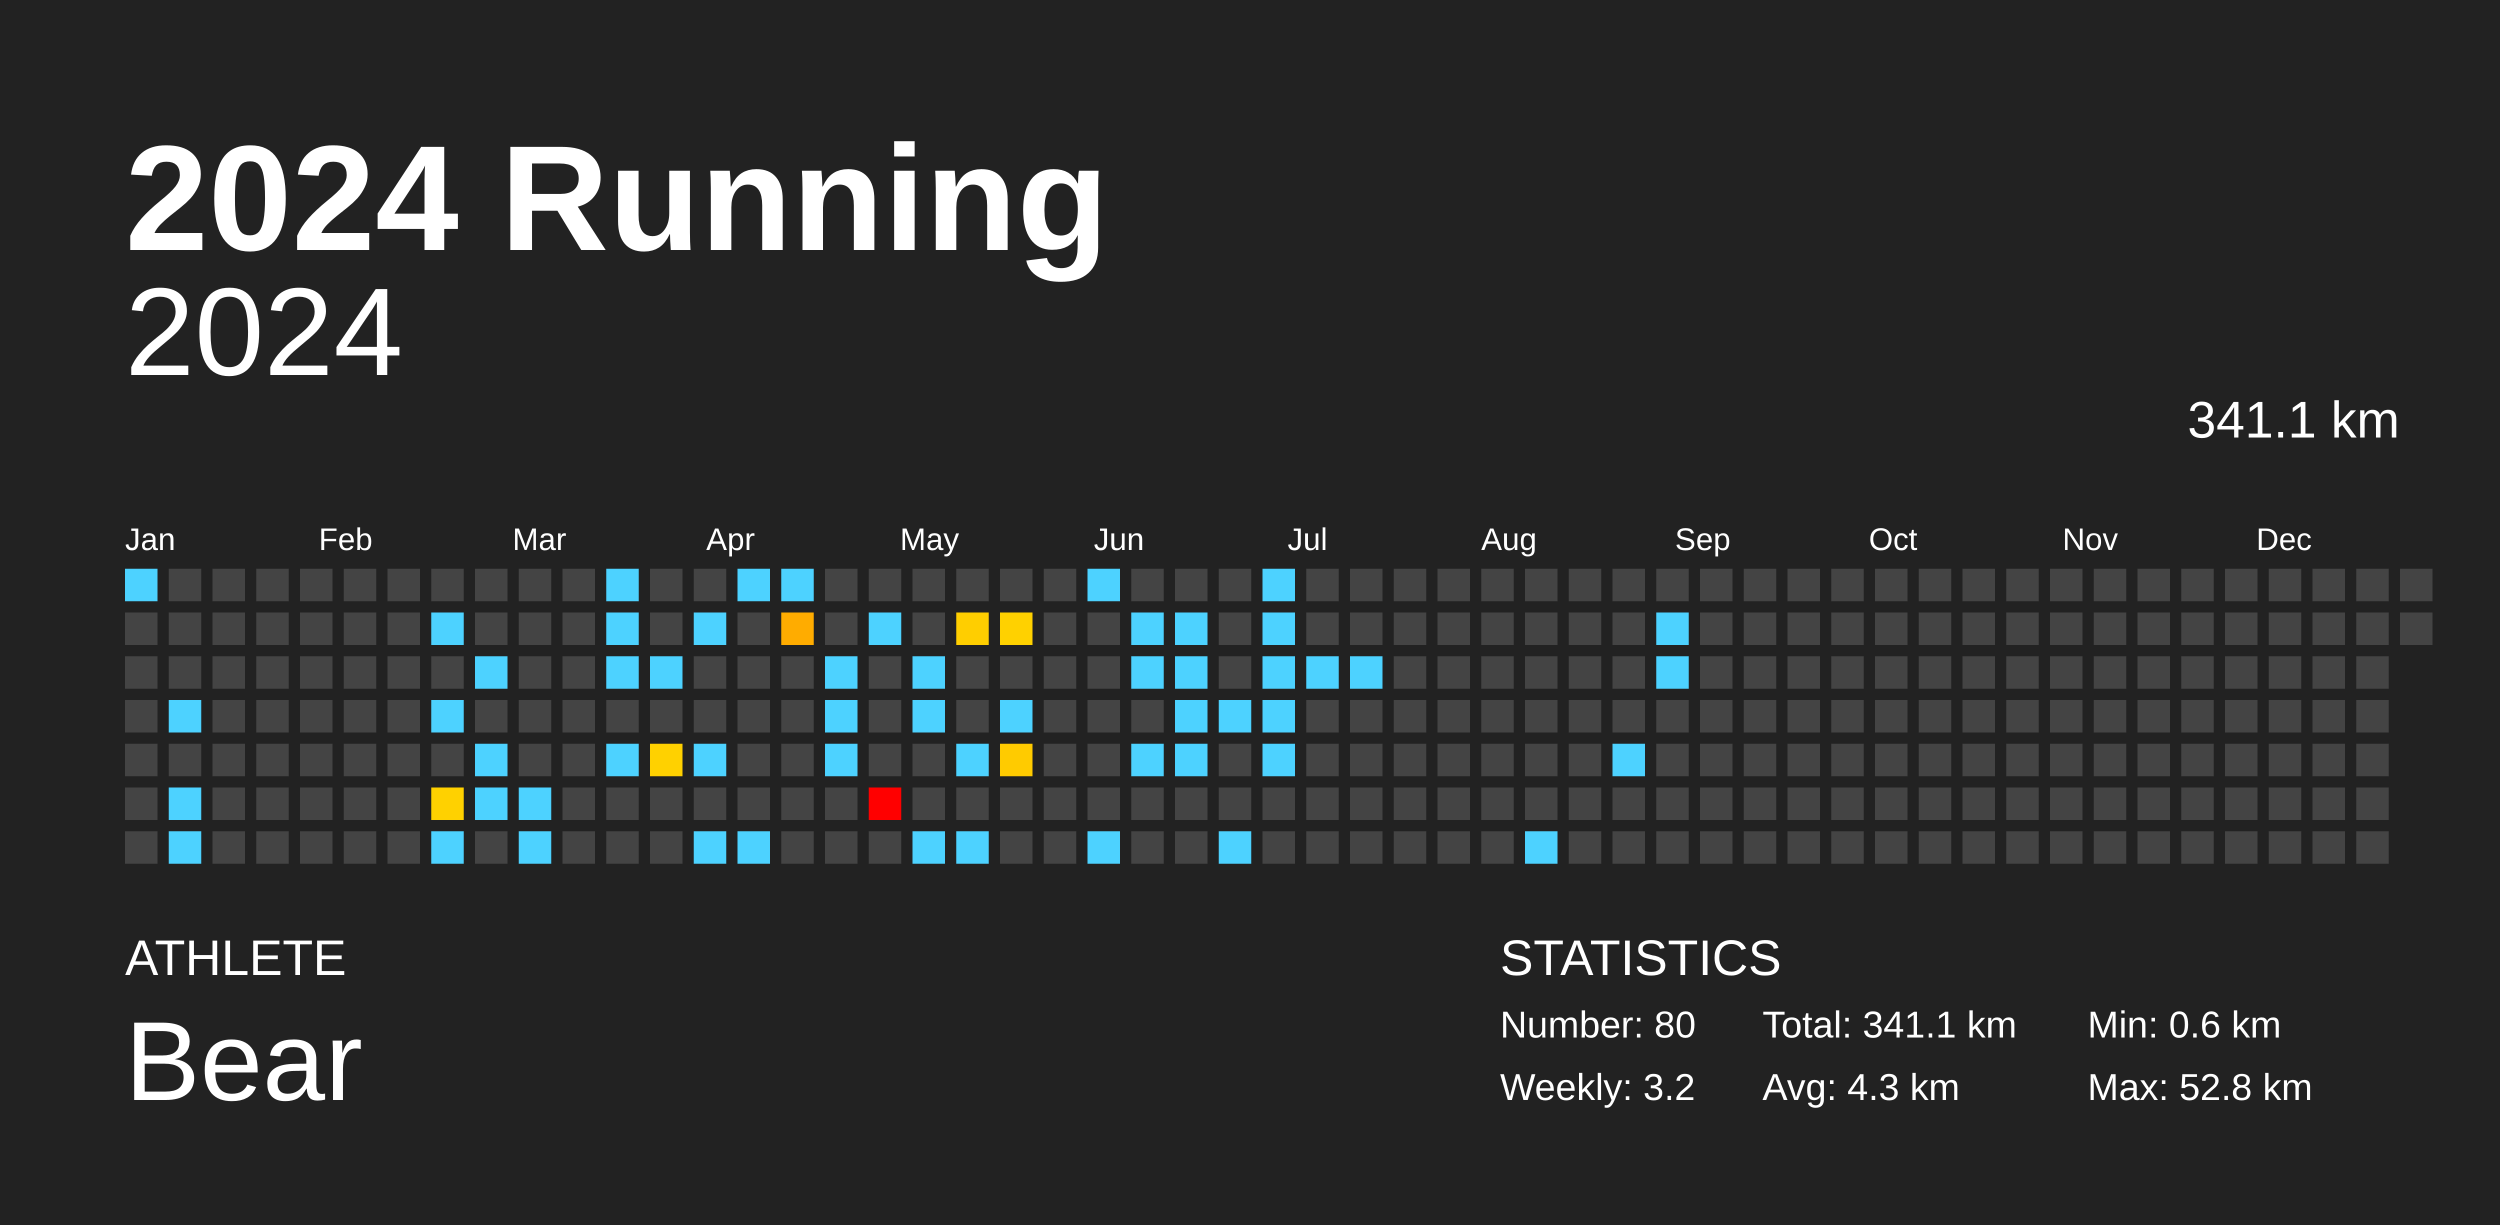
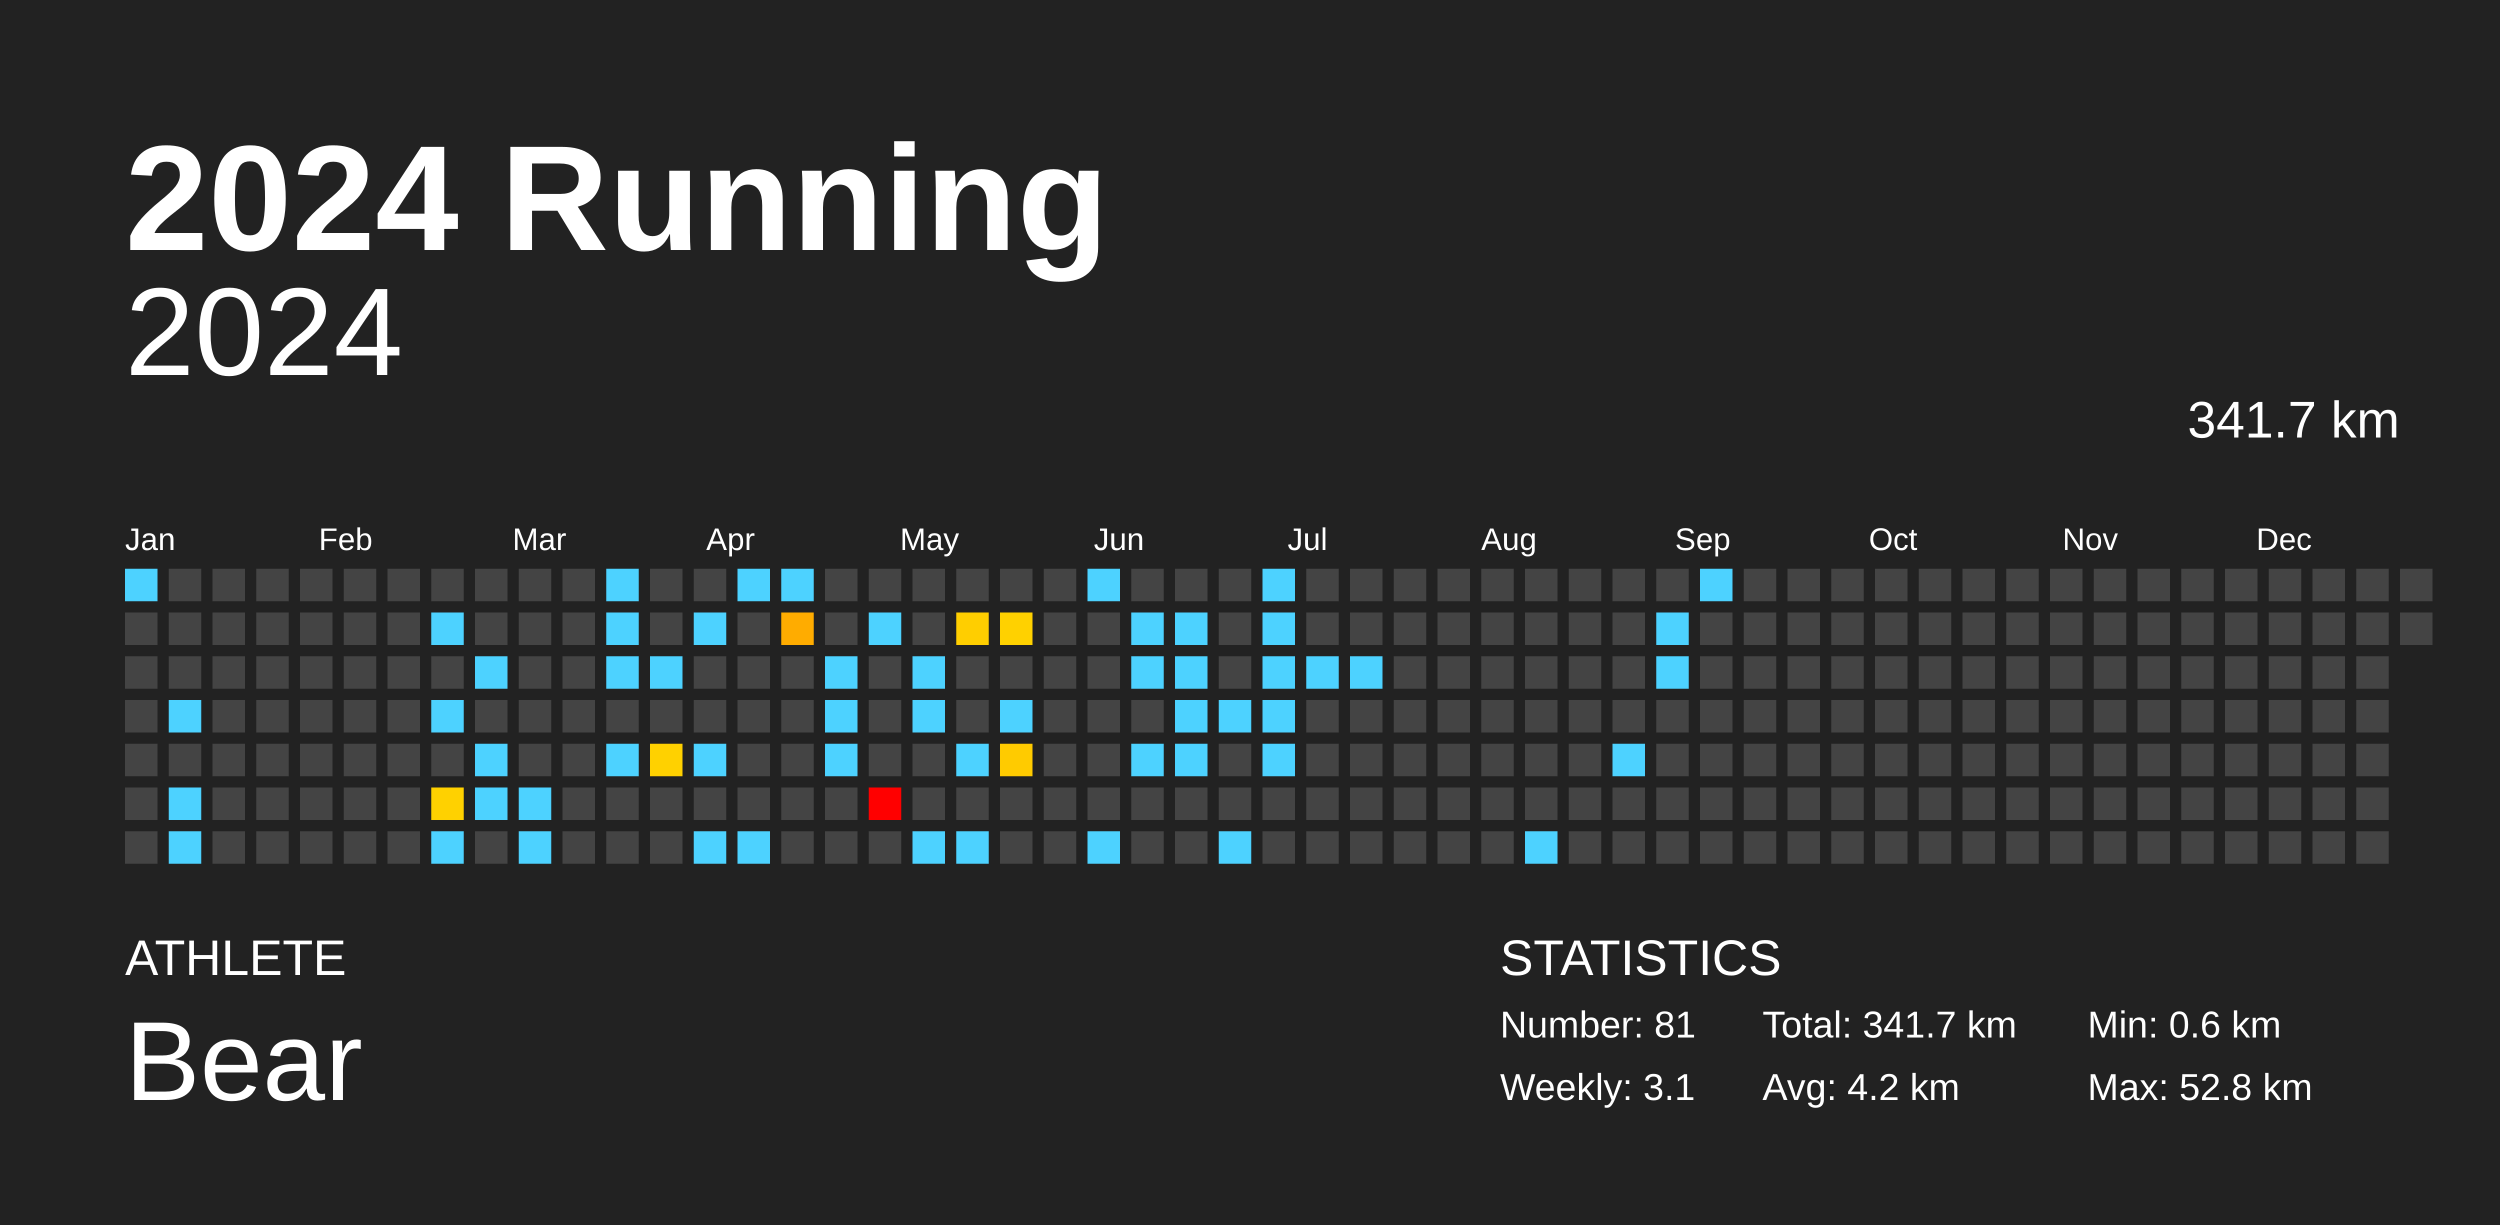
<svg xmlns="http://www.w3.org/2000/svg" baseProfile="full" height="98mm" version="1.1" viewBox="0,0,200,98" width="200mm">
  <defs />
  <rect fill="#222222" height="98" width="200" x="0" y="0" />
  <text fill="#FFFFFF" style="font-size:12px; font-family:Arial; font-weight:bold;" x="10" y="20">2024 Running</text>
  <text fill="#FFFFFF" style="font-size:4px; font-family:Arial" x="10" y="78">ATHLETE</text>
  <text fill="#FFFFFF" style="font-size:9px; font-family:Arial" x="10" y="88">Bear</text>
  <text fill="#FFFFFF" style="font-size:4px; font-family:Arial" x="120" y="78">STATISTICS</text>
-   <text fill="#FFFFFF" style="font-size:3px; font-family:Arial" x="120" y="83">Number: 80</text>
-   <text fill="#FFFFFF" style="font-size:3px; font-family:Arial" x="120" y="88">Weekly: 3.2</text>
-   <text fill="#FFFFFF" style="font-size:3px; font-family:Arial" x="141" y="83">Total: 341.1 km</text>
-   <text fill="#FFFFFF" style="font-size:3px; font-family:Arial" x="141" y="88">Avg: 4.3 km</text>
+   <text fill="#FFFFFF" style="font-size:3px; font-family:Arial" x="120" y="83">Number: 81</text>
+   <text fill="#FFFFFF" style="font-size:3px; font-family:Arial" x="120" y="88">Weekly: 3.1</text>
+   <text fill="#FFFFFF" style="font-size:3px; font-family:Arial" x="141" y="83">Total: 341.7 km</text>
+   <text fill="#FFFFFF" style="font-size:3px; font-family:Arial" x="141" y="88">Avg: 4.2 km</text>
  <text fill="#FFFFFF" style="font-size:3px; font-family:Arial" x="167" y="83">Min: 0.6 km</text>
  <text fill="#FFFFFF" style="font-size:3px; font-family:Arial" x="167" y="88">Max: 52.8 km</text>
  <text alignment-baseline="hanging" fill="#FFFFFF" style="font-size:10.0px; font-family:Arial;" x="10" y="30">2024</text>
-   <text alignment-baseline="hanging" fill="#FFFFFF" style="font-size:4.125px; font-family:Arial;" x="175" y="35">341.1 km</text>
+   <text alignment-baseline="hanging" fill="#FFFFFF" style="font-size:4.125px; font-family:Arial;" x="175" y="35">341.7 km</text>
  <text fill="#FFFFFF" style="font-size:2.5px; font-family:Arial" x="10.0" y="44">Jan</text>
  <text fill="#FFFFFF" style="font-size:2.5px; font-family:Arial" x="25.5" y="44">Feb</text>
  <text fill="#FFFFFF" style="font-size:2.5px; font-family:Arial" x="41.0" y="44">Mar</text>
  <text fill="#FFFFFF" style="font-size:2.5px; font-family:Arial" x="56.5" y="44">Apr</text>
  <text fill="#FFFFFF" style="font-size:2.5px; font-family:Arial" x="72.0" y="44">May</text>
  <text fill="#FFFFFF" style="font-size:2.5px; font-family:Arial" x="87.5" y="44">Jun</text>
  <text fill="#FFFFFF" style="font-size:2.5px; font-family:Arial" x="103.0" y="44">Jul</text>
  <text fill="#FFFFFF" style="font-size:2.5px; font-family:Arial" x="118.5" y="44">Aug</text>
  <text fill="#FFFFFF" style="font-size:2.5px; font-family:Arial" x="134.0" y="44">Sep</text>
  <text fill="#FFFFFF" style="font-size:2.5px; font-family:Arial" x="149.5" y="44">Oct</text>
  <text fill="#FFFFFF" style="font-size:2.5px; font-family:Arial" x="165.0" y="44">Nov</text>
  <text fill="#FFFFFF" style="font-size:2.5px; font-family:Arial" x="180.5" y="44">Dec</text>
  <rect fill="#4dd2ff" height="2.6" width="2.6" x="10.0" y="45.5" />
  <rect fill="#444444" height="2.6" width="2.6" x="10.0" y="49.0" />
  <rect fill="#444444" height="2.6" width="2.6" x="10.0" y="52.5" />
  <rect fill="#444444" height="2.6" width="2.6" x="10.0" y="56.0" />
  <rect fill="#444444" height="2.6" width="2.6" x="10.0" y="59.5" />
  <rect fill="#444444" height="2.6" width="2.6" x="10.0" y="63.0" />
  <rect fill="#444444" height="2.6" width="2.6" x="10.0" y="66.5" />
  <rect fill="#444444" height="2.6" width="2.6" x="13.5" y="45.5" />
  <rect fill="#444444" height="2.6" width="2.6" x="13.5" y="49.0" />
  <rect fill="#444444" height="2.6" width="2.6" x="13.5" y="52.5" />
  <rect fill="#4dd2ff" height="2.6" width="2.6" x="13.5" y="56.0" />
  <rect fill="#444444" height="2.6" width="2.6" x="13.5" y="59.5" />
  <rect fill="#4dd2ff" height="2.6" width="2.6" x="13.5" y="63.0" />
  <rect fill="#4dd2ff" height="2.6" width="2.6" x="13.5" y="66.5" />
  <rect fill="#444444" height="2.6" width="2.6" x="17.0" y="45.5" />
  <rect fill="#444444" height="2.6" width="2.6" x="17.0" y="49.0" />
  <rect fill="#444444" height="2.6" width="2.6" x="17.0" y="52.5" />
  <rect fill="#444444" height="2.6" width="2.6" x="17.0" y="56.0" />
  <rect fill="#444444" height="2.6" width="2.6" x="17.0" y="59.5" />
  <rect fill="#444444" height="2.6" width="2.6" x="17.0" y="63.0" />
  <rect fill="#444444" height="2.6" width="2.6" x="17.0" y="66.5" />
  <rect fill="#444444" height="2.6" width="2.6" x="20.5" y="45.5" />
  <rect fill="#444444" height="2.6" width="2.6" x="20.5" y="49.0" />
  <rect fill="#444444" height="2.6" width="2.6" x="20.5" y="52.5" />
  <rect fill="#444444" height="2.6" width="2.6" x="20.5" y="56.0" />
  <rect fill="#444444" height="2.6" width="2.6" x="20.5" y="59.5" />
  <rect fill="#444444" height="2.6" width="2.6" x="20.5" y="63.0" />
  <rect fill="#444444" height="2.6" width="2.6" x="20.5" y="66.5" />
  <rect fill="#444444" height="2.6" width="2.6" x="24.0" y="45.5" />
  <rect fill="#444444" height="2.6" width="2.6" x="24.0" y="49.0" />
  <rect fill="#444444" height="2.6" width="2.6" x="24.0" y="52.5" />
  <rect fill="#444444" height="2.6" width="2.6" x="24.0" y="56.0" />
  <rect fill="#444444" height="2.6" width="2.6" x="24.0" y="59.5" />
  <rect fill="#444444" height="2.6" width="2.6" x="24.0" y="63.0" />
  <rect fill="#444444" height="2.6" width="2.6" x="24.0" y="66.5" />
  <rect fill="#444444" height="2.6" width="2.6" x="27.5" y="45.5" />
  <rect fill="#444444" height="2.6" width="2.6" x="27.5" y="49.0" />
  <rect fill="#444444" height="2.6" width="2.6" x="27.5" y="52.5" />
  <rect fill="#444444" height="2.6" width="2.6" x="27.5" y="56.0" />
  <rect fill="#444444" height="2.6" width="2.6" x="27.5" y="59.5" />
  <rect fill="#444444" height="2.6" width="2.6" x="27.5" y="63.0" />
  <rect fill="#444444" height="2.6" width="2.6" x="27.5" y="66.5" />
  <rect fill="#444444" height="2.6" width="2.6" x="31.0" y="45.5" />
  <rect fill="#444444" height="2.6" width="2.6" x="31.0" y="49.0" />
  <rect fill="#444444" height="2.6" width="2.6" x="31.0" y="52.5" />
  <rect fill="#444444" height="2.6" width="2.6" x="31.0" y="56.0" />
  <rect fill="#444444" height="2.6" width="2.6" x="31.0" y="59.5" />
  <rect fill="#444444" height="2.6" width="2.6" x="31.0" y="63.0" />
  <rect fill="#444444" height="2.6" width="2.6" x="31.0" y="66.5" />
  <rect fill="#444444" height="2.6" width="2.6" x="34.5" y="45.5" />
  <rect fill="#4dd2ff" height="2.6" width="2.6" x="34.5" y="49.0" />
  <rect fill="#444444" height="2.6" width="2.6" x="34.5" y="52.5" />
  <rect fill="#4dd2ff" height="2.6" width="2.6" x="34.5" y="56.0" />
  <rect fill="#444444" height="2.6" width="2.6" x="34.5" y="59.5" />
  <rect fill="#ffd100" height="2.6" width="2.6" x="34.5" y="63.0" />
  <rect fill="#4dd2ff" height="2.6" width="2.6" x="34.5" y="66.5" />
  <rect fill="#444444" height="2.6" width="2.6" x="38.0" y="45.5" />
  <rect fill="#444444" height="2.6" width="2.6" x="38.0" y="49.0" />
  <rect fill="#4dd2ff" height="2.6" width="2.6" x="38.0" y="52.5" />
  <rect fill="#444444" height="2.6" width="2.6" x="38.0" y="56.0" />
  <rect fill="#4dd2ff" height="2.6" width="2.6" x="38.0" y="59.5" />
  <rect fill="#4dd2ff" height="2.6" width="2.6" x="38.0" y="63.0" />
  <rect fill="#444444" height="2.6" width="2.6" x="38.0" y="66.5" />
  <rect fill="#444444" height="2.6" width="2.6" x="41.5" y="45.5" />
  <rect fill="#444444" height="2.6" width="2.6" x="41.5" y="49.0" />
  <rect fill="#444444" height="2.6" width="2.6" x="41.5" y="52.5" />
  <rect fill="#444444" height="2.6" width="2.6" x="41.5" y="56.0" />
  <rect fill="#444444" height="2.6" width="2.6" x="41.5" y="59.5" />
  <rect fill="#4dd2ff" height="2.6" width="2.6" x="41.5" y="63.0" />
  <rect fill="#4dd2ff" height="2.6" width="2.6" x="41.5" y="66.5" />
  <rect fill="#444444" height="2.6" width="2.6" x="45.0" y="45.5" />
  <rect fill="#444444" height="2.6" width="2.6" x="45.0" y="49.0" />
  <rect fill="#444444" height="2.6" width="2.6" x="45.0" y="52.5" />
  <rect fill="#444444" height="2.6" width="2.6" x="45.0" y="56.0" />
  <rect fill="#444444" height="2.6" width="2.6" x="45.0" y="59.5" />
  <rect fill="#444444" height="2.6" width="2.6" x="45.0" y="63.0" />
  <rect fill="#444444" height="2.6" width="2.6" x="45.0" y="66.5" />
  <rect fill="#4dd2ff" height="2.6" width="2.6" x="48.5" y="45.5" />
  <rect fill="#4dd2ff" height="2.6" width="2.6" x="48.5" y="49.0" />
  <rect fill="#4dd2ff" height="2.6" width="2.6" x="48.5" y="52.5" />
  <rect fill="#444444" height="2.6" width="2.6" x="48.5" y="56.0" />
  <rect fill="#4dd2ff" height="2.6" width="2.6" x="48.5" y="59.5" />
  <rect fill="#444444" height="2.6" width="2.6" x="48.5" y="63.0" />
  <rect fill="#444444" height="2.6" width="2.6" x="48.5" y="66.5" />
  <rect fill="#444444" height="2.6" width="2.6" x="52.0" y="45.5" />
  <rect fill="#444444" height="2.6" width="2.6" x="52.0" y="49.0" />
  <rect fill="#4dd2ff" height="2.6" width="2.6" x="52.0" y="52.5" />
  <rect fill="#444444" height="2.6" width="2.6" x="52.0" y="56.0" />
  <rect fill="#ffd100" height="2.6" width="2.6" x="52.0" y="59.5" />
  <rect fill="#444444" height="2.6" width="2.6" x="52.0" y="63.0" />
  <rect fill="#444444" height="2.6" width="2.6" x="52.0" y="66.5" />
  <rect fill="#444444" height="2.6" width="2.6" x="55.5" y="45.5" />
  <rect fill="#4dd2ff" height="2.6" width="2.6" x="55.5" y="49.0" />
  <rect fill="#444444" height="2.6" width="2.6" x="55.5" y="52.5" />
  <rect fill="#444444" height="2.6" width="2.6" x="55.5" y="56.0" />
  <rect fill="#4dd2ff" height="2.6" width="2.6" x="55.5" y="59.5" />
  <rect fill="#444444" height="2.6" width="2.6" x="55.5" y="63.0" />
  <rect fill="#4dd2ff" height="2.6" width="2.6" x="55.5" y="66.5" />
  <rect fill="#4dd2ff" height="2.6" width="2.6" x="59.0" y="45.5" />
  <rect fill="#444444" height="2.6" width="2.6" x="59.0" y="49.0" />
  <rect fill="#444444" height="2.6" width="2.6" x="59.0" y="52.5" />
  <rect fill="#444444" height="2.6" width="2.6" x="59.0" y="56.0" />
  <rect fill="#444444" height="2.6" width="2.6" x="59.0" y="59.5" />
  <rect fill="#444444" height="2.6" width="2.6" x="59.0" y="63.0" />
  <rect fill="#4dd2ff" height="2.6" width="2.6" x="59.0" y="66.5" />
  <rect fill="#4dd2ff" height="2.6" width="2.6" x="62.5" y="45.5" />
  <rect fill="#ffac00" height="2.6" width="2.6" x="62.5" y="49.0" />
  <rect fill="#444444" height="2.6" width="2.6" x="62.5" y="52.5" />
  <rect fill="#444444" height="2.6" width="2.6" x="62.5" y="56.0" />
  <rect fill="#444444" height="2.6" width="2.6" x="62.5" y="59.5" />
  <rect fill="#444444" height="2.6" width="2.6" x="62.5" y="63.0" />
  <rect fill="#444444" height="2.6" width="2.6" x="62.5" y="66.5" />
  <rect fill="#444444" height="2.6" width="2.6" x="66.0" y="45.5" />
  <rect fill="#444444" height="2.6" width="2.6" x="66.0" y="49.0" />
  <rect fill="#4dd2ff" height="2.6" width="2.6" x="66.0" y="52.5" />
  <rect fill="#4dd2ff" height="2.6" width="2.6" x="66.0" y="56.0" />
  <rect fill="#4dd2ff" height="2.6" width="2.6" x="66.0" y="59.5" />
  <rect fill="#444444" height="2.6" width="2.6" x="66.0" y="63.0" />
  <rect fill="#444444" height="2.6" width="2.6" x="66.0" y="66.5" />
  <rect fill="#444444" height="2.6" width="2.6" x="69.5" y="45.5" />
  <rect fill="#4dd2ff" height="2.6" width="2.6" x="69.5" y="49.0" />
  <rect fill="#444444" height="2.6" width="2.6" x="69.5" y="52.5" />
  <rect fill="#444444" height="2.6" width="2.6" x="69.5" y="56.0" />
  <rect fill="#444444" height="2.6" width="2.6" x="69.5" y="59.5" />
  <rect fill="red" height="2.6" width="2.6" x="69.5" y="63.0" />
  <rect fill="#444444" height="2.6" width="2.6" x="69.5" y="66.5" />
  <rect fill="#444444" height="2.6" width="2.6" x="73.0" y="45.5" />
  <rect fill="#444444" height="2.6" width="2.6" x="73.0" y="49.0" />
  <rect fill="#4dd2ff" height="2.6" width="2.6" x="73.0" y="52.5" />
  <rect fill="#4dd2ff" height="2.6" width="2.6" x="73.0" y="56.0" />
  <rect fill="#444444" height="2.6" width="2.6" x="73.0" y="59.5" />
  <rect fill="#444444" height="2.6" width="2.6" x="73.0" y="63.0" />
  <rect fill="#4dd2ff" height="2.6" width="2.6" x="73.0" y="66.5" />
  <rect fill="#444444" height="2.6" width="2.6" x="76.5" y="45.5" />
  <rect fill="#ffce00" height="2.6" width="2.6" x="76.5" y="49.0" />
  <rect fill="#444444" height="2.6" width="2.6" x="76.5" y="52.5" />
  <rect fill="#444444" height="2.6" width="2.6" x="76.5" y="56.0" />
  <rect fill="#4dd2ff" height="2.6" width="2.6" x="76.5" y="59.5" />
  <rect fill="#444444" height="2.6" width="2.6" x="76.5" y="63.0" />
  <rect fill="#4dd2ff" height="2.6" width="2.6" x="76.5" y="66.5" />
  <rect fill="#444444" height="2.6" width="2.6" x="80.0" y="45.5" />
  <rect fill="#ffd100" height="2.6" width="2.6" x="80.0" y="49.0" />
  <rect fill="#444444" height="2.6" width="2.6" x="80.0" y="52.5" />
  <rect fill="#4dd2ff" height="2.6" width="2.6" x="80.0" y="56.0" />
  <rect fill="#ffcb00" height="2.6" width="2.6" x="80.0" y="59.5" />
  <rect fill="#444444" height="2.6" width="2.6" x="80.0" y="63.0" />
  <rect fill="#444444" height="2.6" width="2.6" x="80.0" y="66.5" />
  <rect fill="#444444" height="2.6" width="2.6" x="83.5" y="45.5" />
  <rect fill="#444444" height="2.6" width="2.6" x="83.5" y="49.0" />
  <rect fill="#444444" height="2.6" width="2.6" x="83.5" y="52.5" />
  <rect fill="#444444" height="2.6" width="2.6" x="83.5" y="56.0" />
  <rect fill="#444444" height="2.6" width="2.6" x="83.5" y="59.5" />
  <rect fill="#444444" height="2.6" width="2.6" x="83.5" y="63.0" />
  <rect fill="#444444" height="2.6" width="2.6" x="83.5" y="66.5" />
  <rect fill="#4dd2ff" height="2.6" width="2.6" x="87.0" y="45.5" />
  <rect fill="#444444" height="2.6" width="2.6" x="87.0" y="49.0" />
  <rect fill="#444444" height="2.6" width="2.6" x="87.0" y="52.5" />
  <rect fill="#444444" height="2.6" width="2.6" x="87.0" y="56.0" />
  <rect fill="#444444" height="2.6" width="2.6" x="87.0" y="59.5" />
  <rect fill="#444444" height="2.6" width="2.6" x="87.0" y="63.0" />
  <rect fill="#4dd2ff" height="2.6" width="2.6" x="87.0" y="66.5" />
  <rect fill="#444444" height="2.6" width="2.6" x="90.5" y="45.5" />
  <rect fill="#4dd2ff" height="2.6" width="2.6" x="90.5" y="49.0" />
  <rect fill="#4dd2ff" height="2.6" width="2.6" x="90.5" y="52.5" />
  <rect fill="#444444" height="2.6" width="2.6" x="90.5" y="56.0" />
  <rect fill="#4dd2ff" height="2.6" width="2.6" x="90.5" y="59.5" />
  <rect fill="#444444" height="2.6" width="2.6" x="90.5" y="63.0" />
  <rect fill="#444444" height="2.6" width="2.6" x="90.5" y="66.5" />
  <rect fill="#444444" height="2.6" width="2.6" x="94.0" y="45.5" />
  <rect fill="#4dd2ff" height="2.6" width="2.6" x="94.0" y="49.0" />
  <rect fill="#4dd2ff" height="2.6" width="2.6" x="94.0" y="52.5" />
  <rect fill="#4dd2ff" height="2.6" width="2.6" x="94.0" y="56.0" />
  <rect fill="#4dd2ff" height="2.6" width="2.6" x="94.0" y="59.5" />
  <rect fill="#444444" height="2.6" width="2.6" x="94.0" y="63.0" />
  <rect fill="#444444" height="2.6" width="2.6" x="94.0" y="66.5" />
  <rect fill="#444444" height="2.6" width="2.6" x="97.5" y="45.5" />
  <rect fill="#444444" height="2.6" width="2.6" x="97.5" y="49.0" />
  <rect fill="#444444" height="2.6" width="2.6" x="97.5" y="52.5" />
  <rect fill="#4dd2ff" height="2.6" width="2.6" x="97.5" y="56.0" />
  <rect fill="#444444" height="2.6" width="2.6" x="97.5" y="59.5" />
  <rect fill="#444444" height="2.6" width="2.6" x="97.5" y="63.0" />
  <rect fill="#4dd2ff" height="2.6" width="2.6" x="97.5" y="66.5" />
  <rect fill="#4dd2ff" height="2.6" width="2.6" x="101.0" y="45.5" />
  <rect fill="#4dd2ff" height="2.6" width="2.6" x="101.0" y="49.0" />
  <rect fill="#4dd2ff" height="2.6" width="2.6" x="101.0" y="52.5" />
  <rect fill="#4dd2ff" height="2.6" width="2.6" x="101.0" y="56.0" />
  <rect fill="#4dd2ff" height="2.6" width="2.6" x="101.0" y="59.5" />
  <rect fill="#444444" height="2.6" width="2.6" x="101.0" y="63.0" />
  <rect fill="#444444" height="2.6" width="2.6" x="101.0" y="66.5" />
  <rect fill="#444444" height="2.6" width="2.6" x="104.5" y="45.5" />
  <rect fill="#444444" height="2.6" width="2.6" x="104.5" y="49.0" />
  <rect fill="#4dd2ff" height="2.6" width="2.6" x="104.5" y="52.5" />
  <rect fill="#444444" height="2.6" width="2.6" x="104.5" y="56.0" />
  <rect fill="#444444" height="2.6" width="2.6" x="104.5" y="59.5" />
  <rect fill="#444444" height="2.6" width="2.6" x="104.5" y="63.0" />
  <rect fill="#444444" height="2.6" width="2.6" x="104.5" y="66.5" />
  <rect fill="#444444" height="2.6" width="2.6" x="108.0" y="45.5" />
  <rect fill="#444444" height="2.6" width="2.6" x="108.0" y="49.0" />
  <rect fill="#4dd2ff" height="2.6" width="2.6" x="108.0" y="52.5" />
  <rect fill="#444444" height="2.6" width="2.6" x="108.0" y="56.0" />
  <rect fill="#444444" height="2.6" width="2.6" x="108.0" y="59.5" />
  <rect fill="#444444" height="2.6" width="2.6" x="108.0" y="63.0" />
  <rect fill="#444444" height="2.6" width="2.6" x="108.0" y="66.5" />
  <rect fill="#444444" height="2.6" width="2.6" x="111.5" y="45.5" />
  <rect fill="#444444" height="2.6" width="2.6" x="111.5" y="49.0" />
  <rect fill="#444444" height="2.6" width="2.6" x="111.5" y="52.5" />
  <rect fill="#444444" height="2.6" width="2.6" x="111.5" y="56.0" />
  <rect fill="#444444" height="2.6" width="2.6" x="111.5" y="59.5" />
  <rect fill="#444444" height="2.6" width="2.6" x="111.5" y="63.0" />
  <rect fill="#444444" height="2.6" width="2.6" x="111.5" y="66.5" />
  <rect fill="#444444" height="2.6" width="2.6" x="115.0" y="45.5" />
  <rect fill="#444444" height="2.6" width="2.6" x="115.0" y="49.0" />
  <rect fill="#444444" height="2.6" width="2.6" x="115.0" y="52.5" />
  <rect fill="#444444" height="2.6" width="2.6" x="115.0" y="56.0" />
  <rect fill="#444444" height="2.6" width="2.6" x="115.0" y="59.5" />
  <rect fill="#444444" height="2.6" width="2.6" x="115.0" y="63.0" />
  <rect fill="#444444" height="2.6" width="2.6" x="115.0" y="66.5" />
  <rect fill="#444444" height="2.6" width="2.6" x="118.5" y="45.5" />
  <rect fill="#444444" height="2.6" width="2.6" x="118.5" y="49.0" />
  <rect fill="#444444" height="2.6" width="2.6" x="118.5" y="52.5" />
  <rect fill="#444444" height="2.6" width="2.6" x="118.5" y="56.0" />
  <rect fill="#444444" height="2.6" width="2.6" x="118.5" y="59.5" />
  <rect fill="#444444" height="2.6" width="2.6" x="118.5" y="63.0" />
  <rect fill="#444444" height="2.6" width="2.6" x="118.5" y="66.5" />
  <rect fill="#444444" height="2.6" width="2.6" x="122.0" y="45.5" />
  <rect fill="#444444" height="2.6" width="2.6" x="122.0" y="49.0" />
  <rect fill="#444444" height="2.6" width="2.6" x="122.0" y="52.5" />
  <rect fill="#444444" height="2.6" width="2.6" x="122.0" y="56.0" />
  <rect fill="#444444" height="2.6" width="2.6" x="122.0" y="59.5" />
  <rect fill="#444444" height="2.6" width="2.6" x="122.0" y="63.0" />
  <rect fill="#4dd2ff" height="2.6" width="2.6" x="122.0" y="66.5" />
  <rect fill="#444444" height="2.6" width="2.6" x="125.5" y="45.5" />
  <rect fill="#444444" height="2.6" width="2.6" x="125.5" y="49.0" />
  <rect fill="#444444" height="2.6" width="2.6" x="125.5" y="52.5" />
  <rect fill="#444444" height="2.6" width="2.6" x="125.5" y="56.0" />
  <rect fill="#444444" height="2.6" width="2.6" x="125.5" y="59.5" />
  <rect fill="#444444" height="2.6" width="2.6" x="125.5" y="63.0" />
  <rect fill="#444444" height="2.6" width="2.6" x="125.5" y="66.5" />
  <rect fill="#444444" height="2.6" width="2.6" x="129.0" y="45.5" />
  <rect fill="#444444" height="2.6" width="2.6" x="129.0" y="49.0" />
  <rect fill="#444444" height="2.6" width="2.6" x="129.0" y="52.5" />
  <rect fill="#444444" height="2.6" width="2.6" x="129.0" y="56.0" />
  <rect fill="#4dd2ff" height="2.6" width="2.6" x="129.0" y="59.5" />
  <rect fill="#444444" height="2.6" width="2.6" x="129.0" y="63.0" />
  <rect fill="#444444" height="2.6" width="2.6" x="129.0" y="66.5" />
  <rect fill="#444444" height="2.6" width="2.6" x="132.5" y="45.5" />
  <rect fill="#4dd2ff" height="2.6" width="2.6" x="132.5" y="49.0" />
  <rect fill="#4dd2ff" height="2.6" width="2.6" x="132.5" y="52.5" />
  <rect fill="#444444" height="2.6" width="2.6" x="132.5" y="56.0" />
  <rect fill="#444444" height="2.6" width="2.6" x="132.5" y="59.5" />
  <rect fill="#444444" height="2.6" width="2.6" x="132.5" y="63.0" />
  <rect fill="#444444" height="2.6" width="2.6" x="132.5" y="66.5" />
-   <rect fill="#444444" height="2.6" width="2.6" x="136.0" y="45.5" />
+   <rect fill="#4dd2ff" height="2.6" width="2.6" x="136.0" y="45.5" />
  <rect fill="#444444" height="2.6" width="2.6" x="136.0" y="49.0" />
  <rect fill="#444444" height="2.6" width="2.6" x="136.0" y="52.5" />
  <rect fill="#444444" height="2.6" width="2.6" x="136.0" y="56.0" />
  <rect fill="#444444" height="2.6" width="2.6" x="136.0" y="59.5" />
  <rect fill="#444444" height="2.6" width="2.6" x="136.0" y="63.0" />
  <rect fill="#444444" height="2.6" width="2.6" x="136.0" y="66.5" />
  <rect fill="#444444" height="2.6" width="2.6" x="139.5" y="45.5" />
  <rect fill="#444444" height="2.6" width="2.6" x="139.5" y="49.0" />
  <rect fill="#444444" height="2.6" width="2.6" x="139.5" y="52.5" />
  <rect fill="#444444" height="2.6" width="2.6" x="139.5" y="56.0" />
  <rect fill="#444444" height="2.6" width="2.6" x="139.5" y="59.5" />
  <rect fill="#444444" height="2.6" width="2.6" x="139.5" y="63.0" />
  <rect fill="#444444" height="2.6" width="2.6" x="139.5" y="66.5" />
  <rect fill="#444444" height="2.6" width="2.6" x="143.0" y="45.5" />
  <rect fill="#444444" height="2.6" width="2.6" x="143.0" y="49.0" />
  <rect fill="#444444" height="2.6" width="2.6" x="143.0" y="52.5" />
  <rect fill="#444444" height="2.6" width="2.6" x="143.0" y="56.0" />
  <rect fill="#444444" height="2.6" width="2.6" x="143.0" y="59.5" />
  <rect fill="#444444" height="2.6" width="2.6" x="143.0" y="63.0" />
  <rect fill="#444444" height="2.6" width="2.6" x="143.0" y="66.5" />
  <rect fill="#444444" height="2.6" width="2.6" x="146.5" y="45.5" />
  <rect fill="#444444" height="2.6" width="2.6" x="146.5" y="49.0" />
  <rect fill="#444444" height="2.6" width="2.6" x="146.5" y="52.5" />
  <rect fill="#444444" height="2.6" width="2.6" x="146.5" y="56.0" />
  <rect fill="#444444" height="2.6" width="2.6" x="146.5" y="59.5" />
  <rect fill="#444444" height="2.6" width="2.6" x="146.5" y="63.0" />
  <rect fill="#444444" height="2.6" width="2.6" x="146.5" y="66.5" />
  <rect fill="#444444" height="2.6" width="2.6" x="150.0" y="45.5" />
  <rect fill="#444444" height="2.6" width="2.6" x="150.0" y="49.0" />
  <rect fill="#444444" height="2.6" width="2.6" x="150.0" y="52.5" />
  <rect fill="#444444" height="2.6" width="2.6" x="150.0" y="56.0" />
  <rect fill="#444444" height="2.6" width="2.6" x="150.0" y="59.5" />
  <rect fill="#444444" height="2.6" width="2.6" x="150.0" y="63.0" />
  <rect fill="#444444" height="2.6" width="2.6" x="150.0" y="66.5" />
  <rect fill="#444444" height="2.6" width="2.6" x="153.5" y="45.5" />
  <rect fill="#444444" height="2.6" width="2.6" x="153.5" y="49.0" />
  <rect fill="#444444" height="2.6" width="2.6" x="153.5" y="52.5" />
  <rect fill="#444444" height="2.6" width="2.6" x="153.5" y="56.0" />
  <rect fill="#444444" height="2.6" width="2.6" x="153.5" y="59.5" />
  <rect fill="#444444" height="2.6" width="2.6" x="153.5" y="63.0" />
  <rect fill="#444444" height="2.6" width="2.6" x="153.5" y="66.5" />
  <rect fill="#444444" height="2.6" width="2.6" x="157.0" y="45.5" />
  <rect fill="#444444" height="2.6" width="2.6" x="157.0" y="49.0" />
  <rect fill="#444444" height="2.6" width="2.6" x="157.0" y="52.5" />
  <rect fill="#444444" height="2.6" width="2.6" x="157.0" y="56.0" />
  <rect fill="#444444" height="2.6" width="2.6" x="157.0" y="59.5" />
  <rect fill="#444444" height="2.6" width="2.6" x="157.0" y="63.0" />
  <rect fill="#444444" height="2.6" width="2.6" x="157.0" y="66.5" />
  <rect fill="#444444" height="2.6" width="2.6" x="160.5" y="45.5" />
  <rect fill="#444444" height="2.6" width="2.6" x="160.5" y="49.0" />
  <rect fill="#444444" height="2.6" width="2.6" x="160.5" y="52.5" />
  <rect fill="#444444" height="2.6" width="2.6" x="160.5" y="56.0" />
  <rect fill="#444444" height="2.6" width="2.6" x="160.5" y="59.5" />
  <rect fill="#444444" height="2.6" width="2.6" x="160.5" y="63.0" />
  <rect fill="#444444" height="2.6" width="2.6" x="160.5" y="66.5" />
  <rect fill="#444444" height="2.6" width="2.6" x="164.0" y="45.5" />
  <rect fill="#444444" height="2.6" width="2.6" x="164.0" y="49.0" />
  <rect fill="#444444" height="2.6" width="2.6" x="164.0" y="52.5" />
  <rect fill="#444444" height="2.6" width="2.6" x="164.0" y="56.0" />
  <rect fill="#444444" height="2.6" width="2.6" x="164.0" y="59.5" />
  <rect fill="#444444" height="2.6" width="2.6" x="164.0" y="63.0" />
  <rect fill="#444444" height="2.6" width="2.6" x="164.0" y="66.5" />
  <rect fill="#444444" height="2.6" width="2.6" x="167.5" y="45.5" />
  <rect fill="#444444" height="2.6" width="2.6" x="167.5" y="49.0" />
  <rect fill="#444444" height="2.6" width="2.6" x="167.5" y="52.5" />
  <rect fill="#444444" height="2.6" width="2.6" x="167.5" y="56.0" />
  <rect fill="#444444" height="2.6" width="2.6" x="167.5" y="59.5" />
  <rect fill="#444444" height="2.6" width="2.6" x="167.5" y="63.0" />
  <rect fill="#444444" height="2.6" width="2.6" x="167.5" y="66.5" />
  <rect fill="#444444" height="2.6" width="2.6" x="171.0" y="45.5" />
  <rect fill="#444444" height="2.6" width="2.6" x="171.0" y="49.0" />
  <rect fill="#444444" height="2.6" width="2.6" x="171.0" y="52.5" />
  <rect fill="#444444" height="2.6" width="2.6" x="171.0" y="56.0" />
  <rect fill="#444444" height="2.6" width="2.6" x="171.0" y="59.5" />
  <rect fill="#444444" height="2.6" width="2.6" x="171.0" y="63.0" />
  <rect fill="#444444" height="2.6" width="2.6" x="171.0" y="66.5" />
  <rect fill="#444444" height="2.6" width="2.6" x="174.5" y="45.5" />
  <rect fill="#444444" height="2.6" width="2.6" x="174.5" y="49.0" />
  <rect fill="#444444" height="2.6" width="2.6" x="174.5" y="52.5" />
  <rect fill="#444444" height="2.6" width="2.6" x="174.5" y="56.0" />
  <rect fill="#444444" height="2.6" width="2.6" x="174.5" y="59.5" />
  <rect fill="#444444" height="2.6" width="2.6" x="174.5" y="63.0" />
  <rect fill="#444444" height="2.6" width="2.6" x="174.5" y="66.5" />
  <rect fill="#444444" height="2.6" width="2.6" x="178.0" y="45.5" />
  <rect fill="#444444" height="2.6" width="2.6" x="178.0" y="49.0" />
  <rect fill="#444444" height="2.6" width="2.6" x="178.0" y="52.5" />
  <rect fill="#444444" height="2.6" width="2.6" x="178.0" y="56.0" />
  <rect fill="#444444" height="2.6" width="2.6" x="178.0" y="59.5" />
  <rect fill="#444444" height="2.6" width="2.6" x="178.0" y="63.0" />
  <rect fill="#444444" height="2.6" width="2.6" x="178.0" y="66.5" />
  <rect fill="#444444" height="2.6" width="2.6" x="181.5" y="45.5" />
  <rect fill="#444444" height="2.6" width="2.6" x="181.5" y="49.0" />
  <rect fill="#444444" height="2.6" width="2.6" x="181.5" y="52.5" />
  <rect fill="#444444" height="2.6" width="2.6" x="181.5" y="56.0" />
  <rect fill="#444444" height="2.6" width="2.6" x="181.5" y="59.5" />
  <rect fill="#444444" height="2.6" width="2.6" x="181.5" y="63.0" />
  <rect fill="#444444" height="2.6" width="2.6" x="181.5" y="66.5" />
  <rect fill="#444444" height="2.6" width="2.6" x="185.0" y="45.5" />
  <rect fill="#444444" height="2.6" width="2.6" x="185.0" y="49.0" />
  <rect fill="#444444" height="2.6" width="2.6" x="185.0" y="52.5" />
  <rect fill="#444444" height="2.6" width="2.6" x="185.0" y="56.0" />
  <rect fill="#444444" height="2.6" width="2.6" x="185.0" y="59.5" />
  <rect fill="#444444" height="2.6" width="2.6" x="185.0" y="63.0" />
  <rect fill="#444444" height="2.6" width="2.6" x="185.0" y="66.5" />
  <rect fill="#444444" height="2.6" width="2.6" x="188.5" y="45.5" />
  <rect fill="#444444" height="2.6" width="2.6" x="188.5" y="49.0" />
  <rect fill="#444444" height="2.6" width="2.6" x="188.5" y="52.5" />
  <rect fill="#444444" height="2.6" width="2.6" x="188.5" y="56.0" />
  <rect fill="#444444" height="2.6" width="2.6" x="188.5" y="59.5" />
  <rect fill="#444444" height="2.6" width="2.6" x="188.5" y="63.0" />
  <rect fill="#444444" height="2.6" width="2.6" x="188.5" y="66.5" />
  <rect fill="#444444" height="2.6" width="2.6" x="192.0" y="45.5" />
  <rect fill="#444444" height="2.6" width="2.6" x="192.0" y="49.0" />
</svg>
